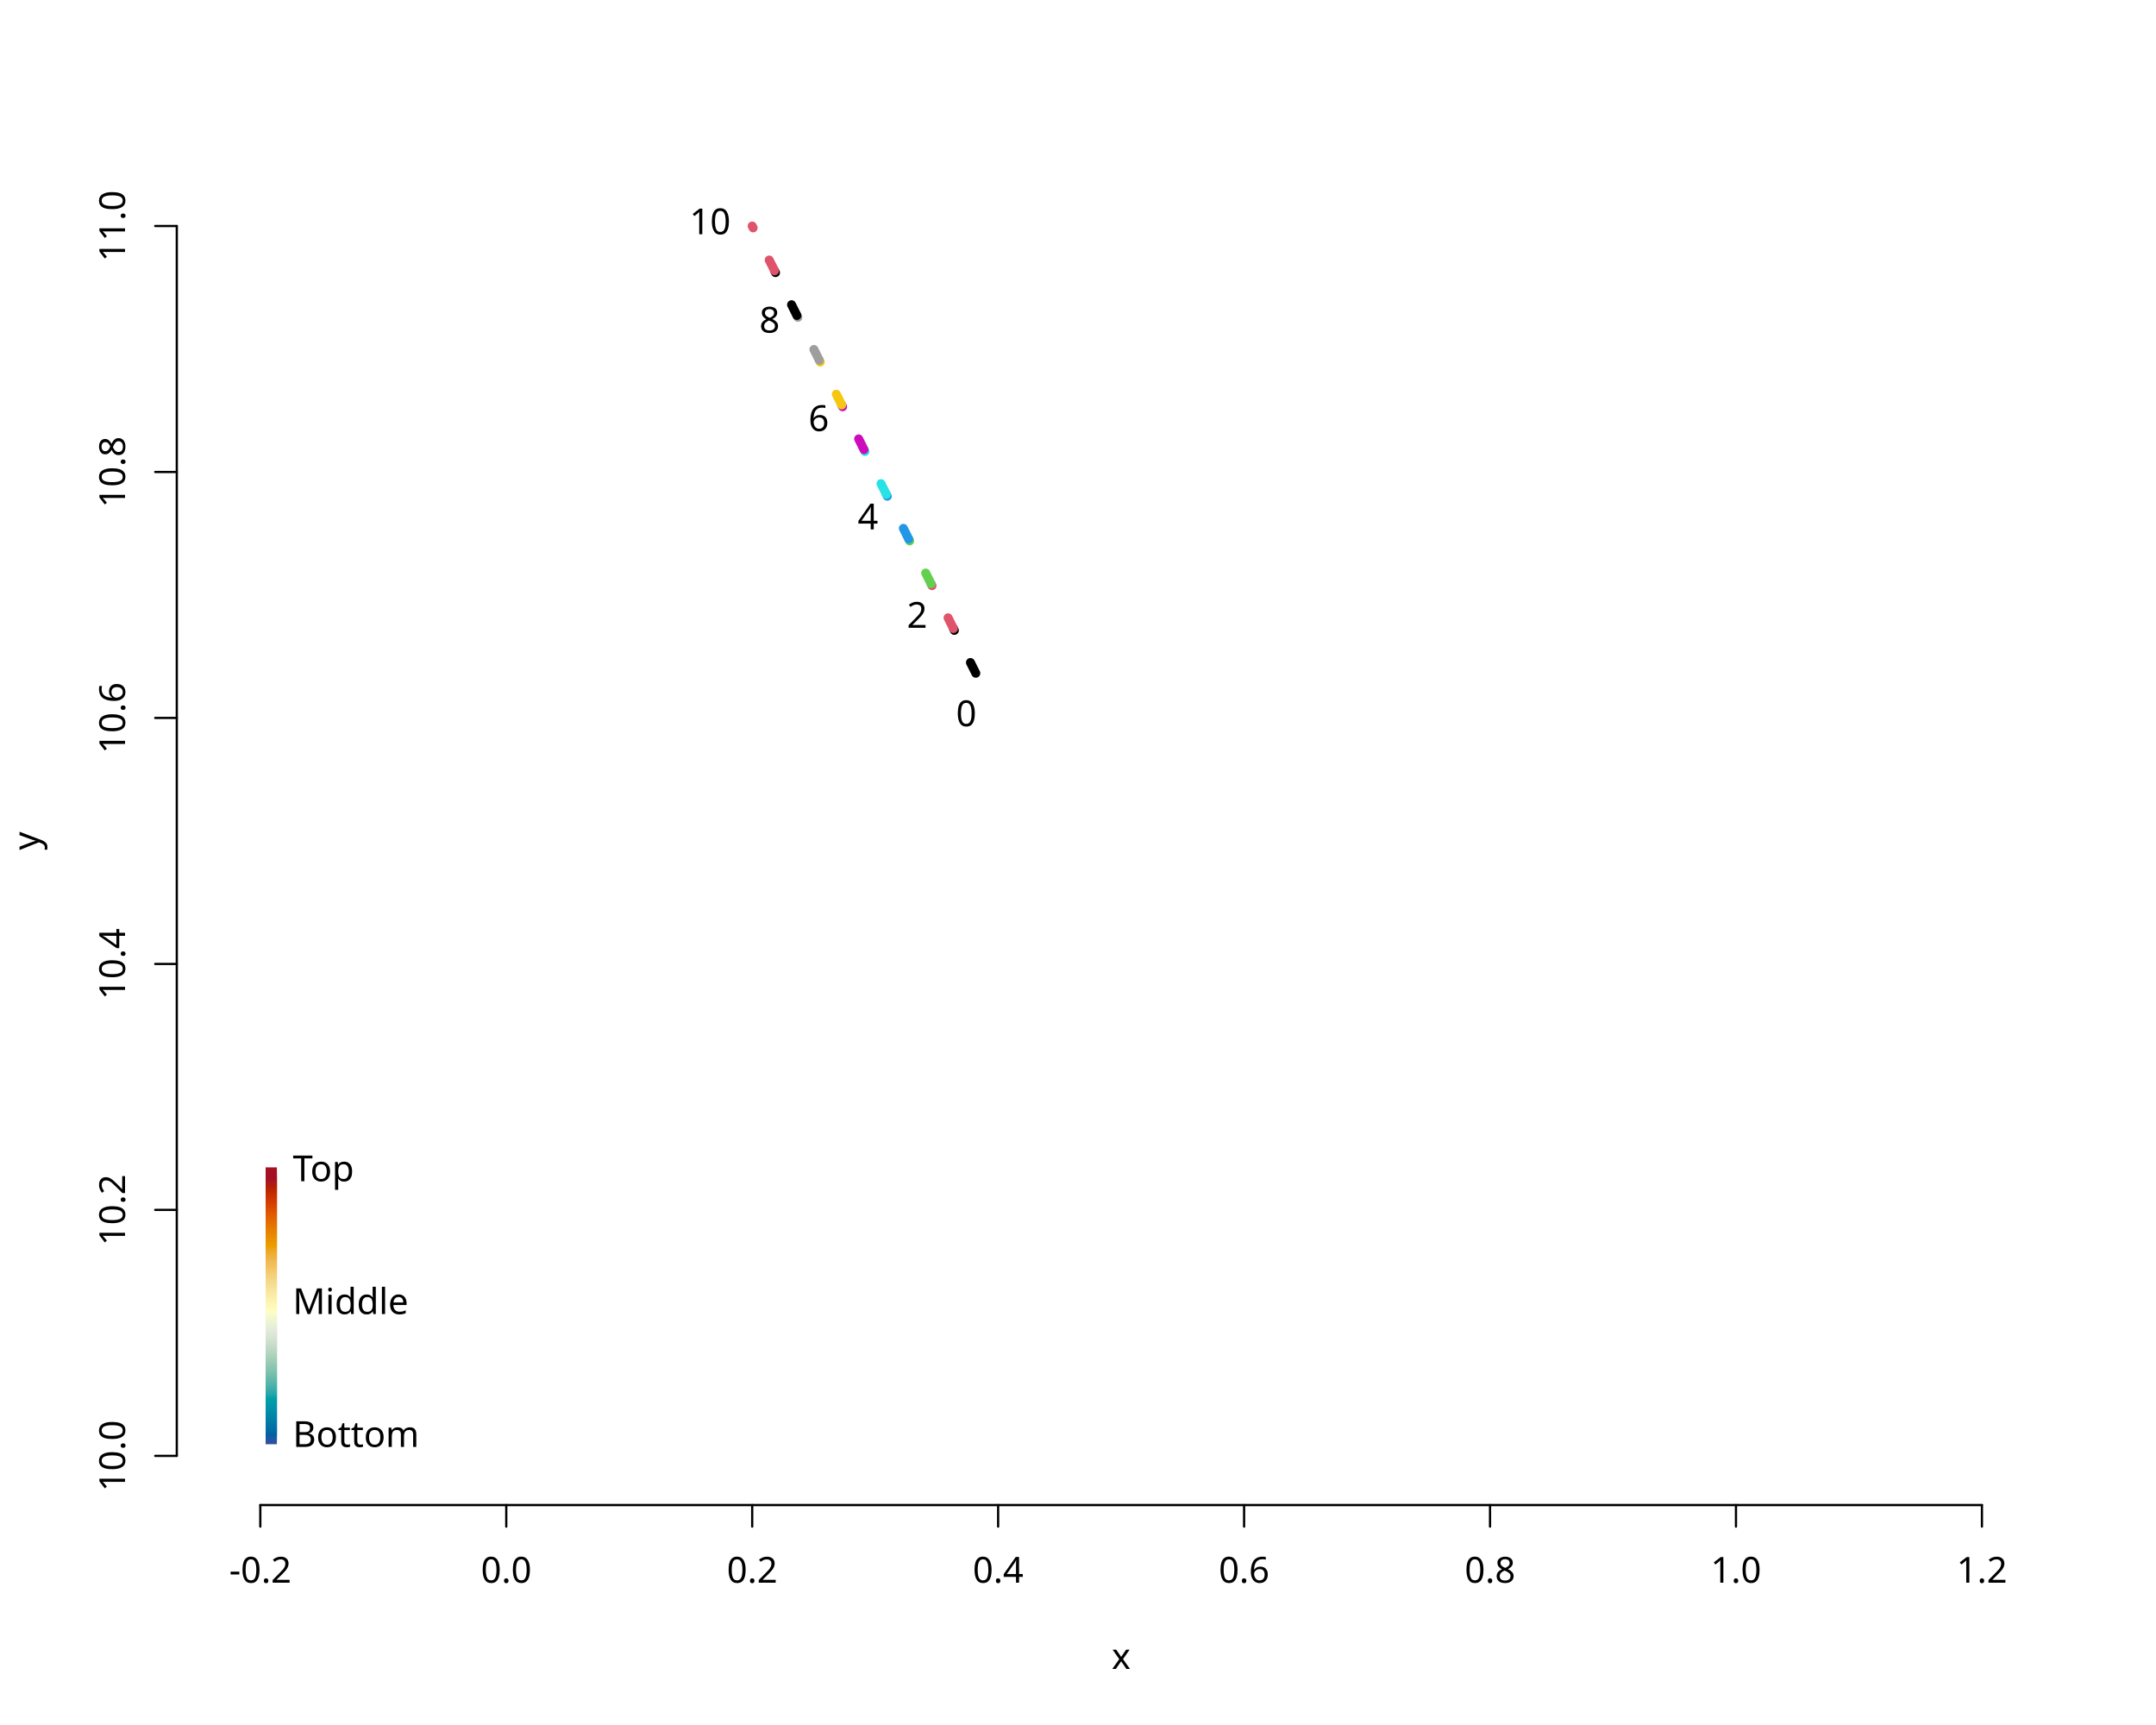
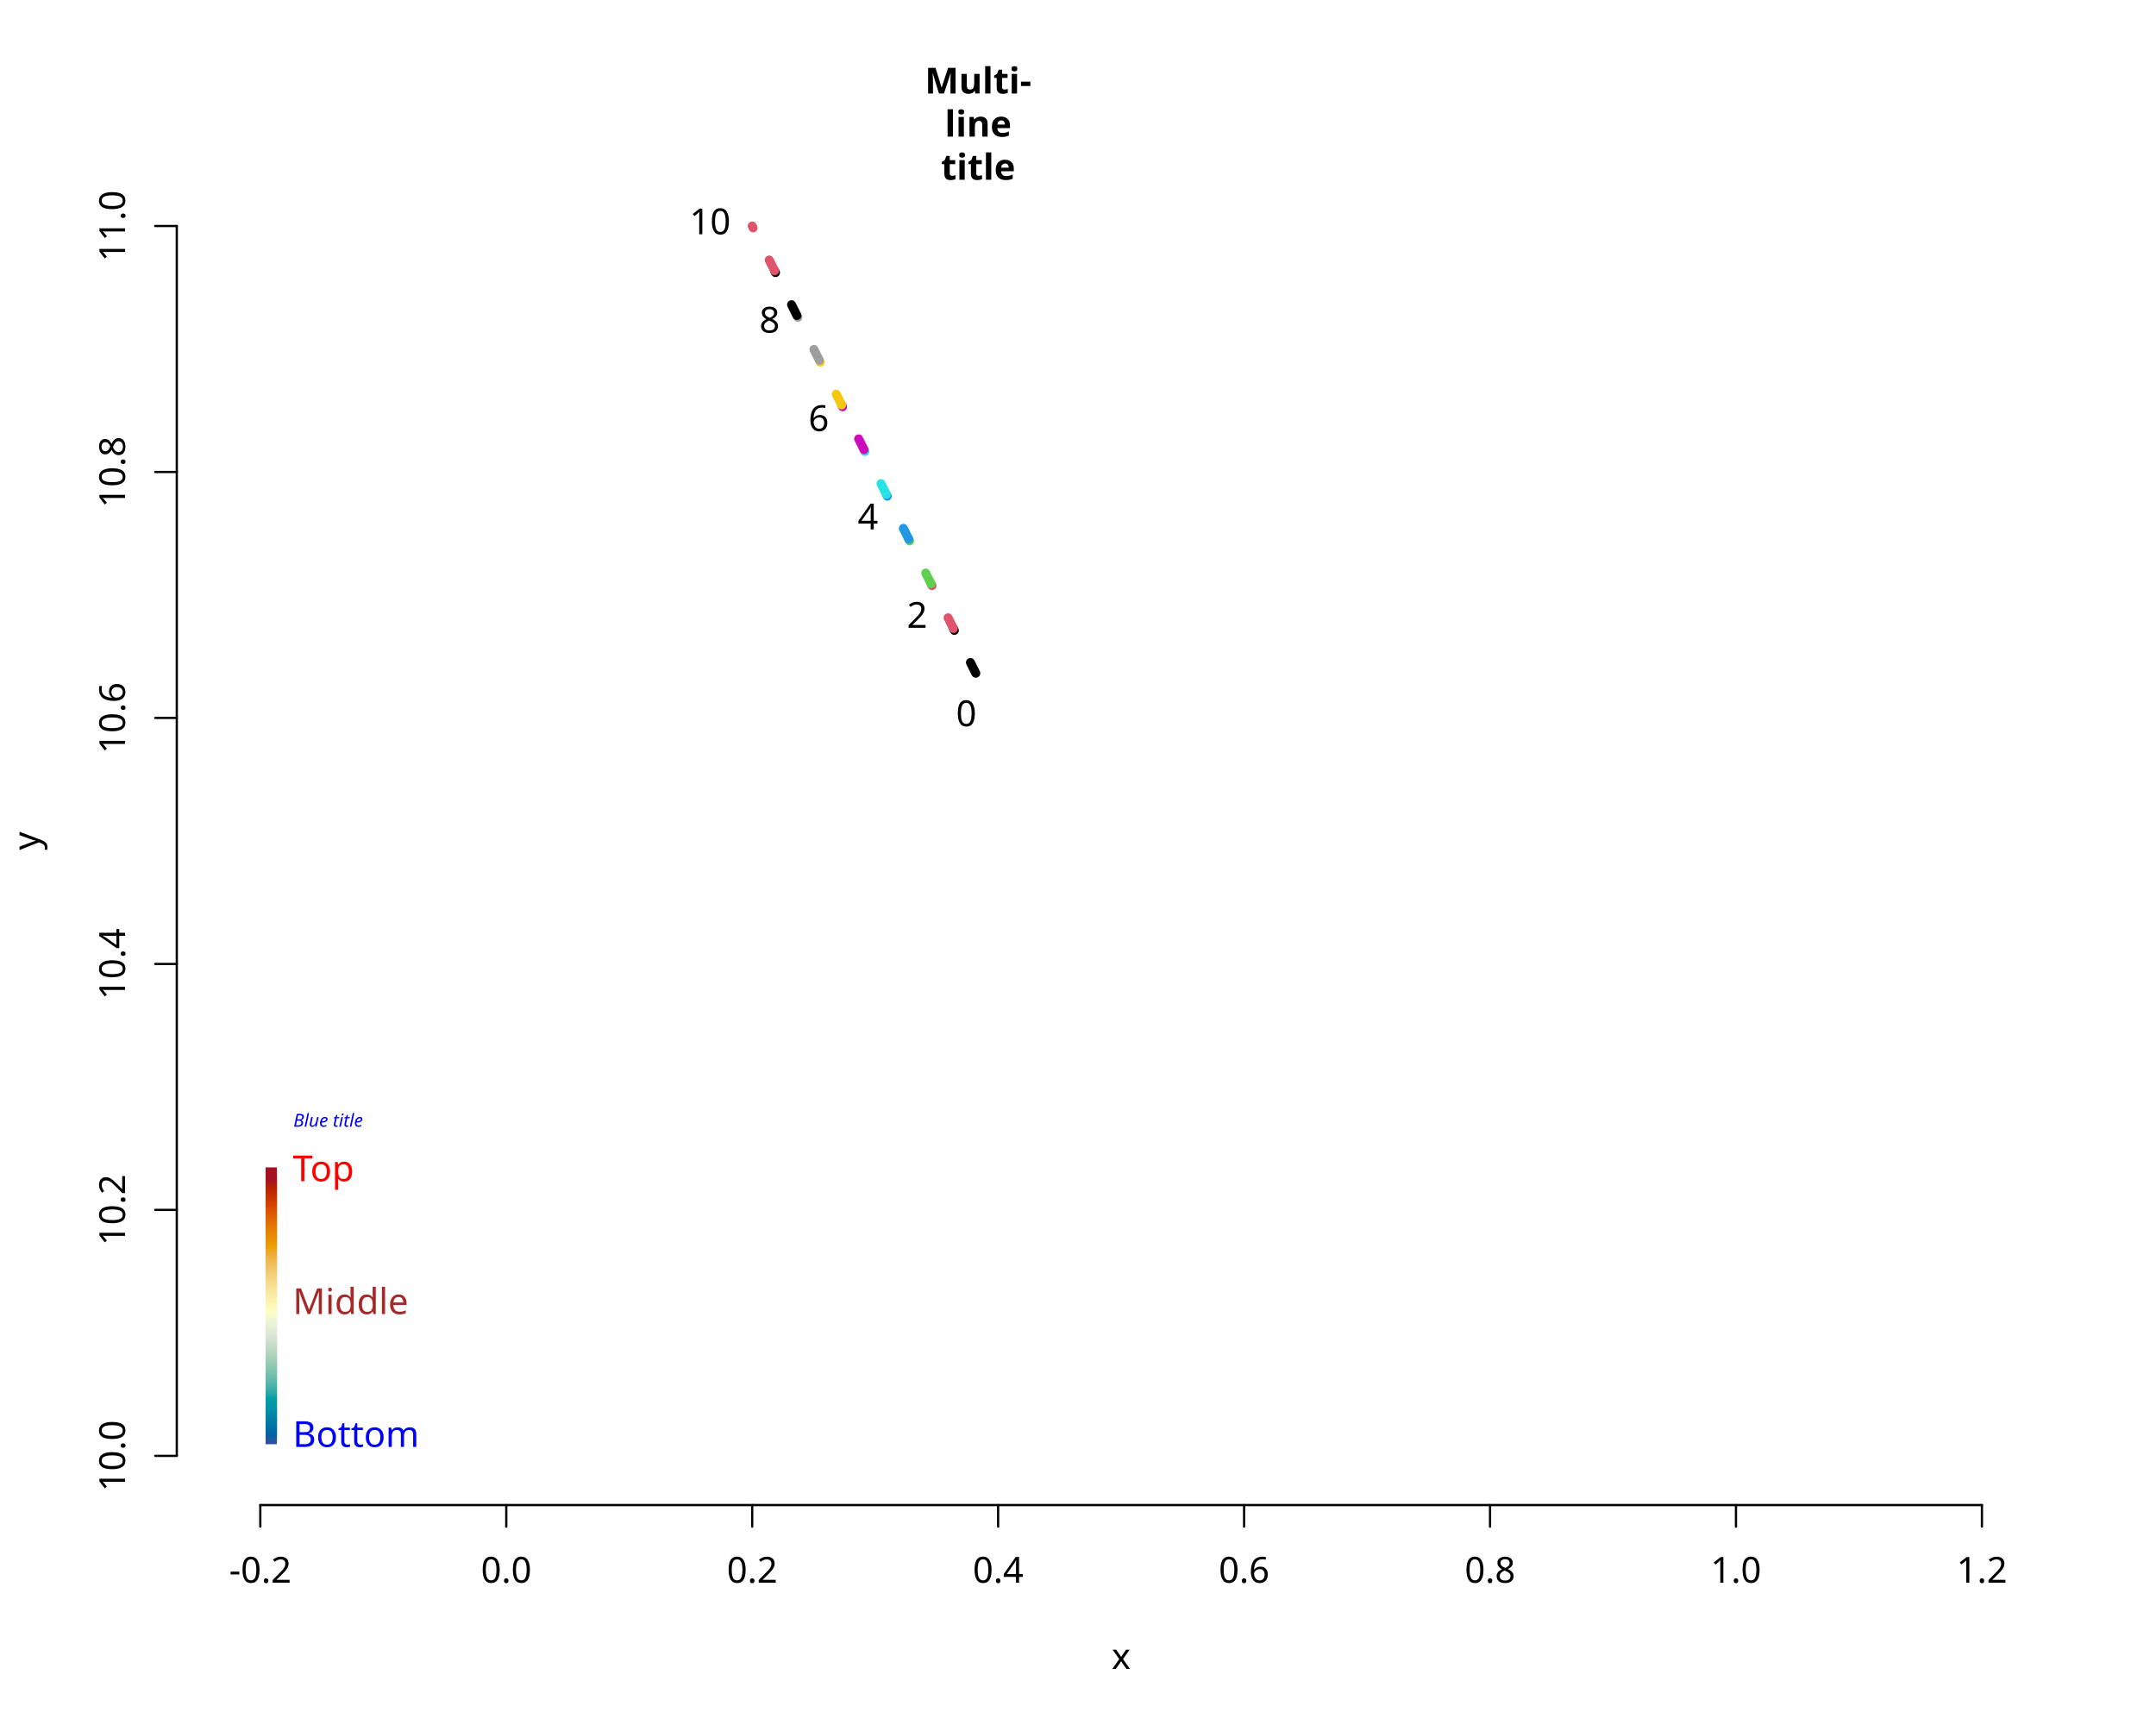
<svg xmlns="http://www.w3.org/2000/svg" class="svglite" data-engine-version="2.0" width="720.00pt" height="576.00pt" viewBox="0 0 720.00 576.00">
  <defs>
    <style type="text/css">
    .svglite line, .svglite polyline, .svglite polygon, .svglite path, .svglite rect, .svglite circle {
      fill: none;
      stroke: #000000;
      stroke-linecap: round;
      stroke-linejoin: round;
      stroke-miterlimit: 10.00;
    }
  </style>
  </defs>
  <rect width="100%" height="100%" style="stroke: none; fill: #FFFFFF;" />
  <defs>
    <clipPath id="cpMC4wMHw3MjAuMDB8MC4wMHw1NzYuMDA=">
      <rect x="0.00" y="0.00" width="720.00" height="576.00" />
    </clipPath>
  </defs>
  <g clip-path="url(#cpMC4wMHw3MjAuMDB8MC4wMHw1NzYuMDA=)">
    <line x1="86.93" y1="502.56" x2="661.87" y2="502.56" style="stroke-width: 0.75;" />
    <line x1="86.93" y1="502.56" x2="86.93" y2="509.76" style="stroke-width: 0.75;" />
    <line x1="169.07" y1="502.56" x2="169.07" y2="509.76" style="stroke-width: 0.75;" />
    <line x1="251.20" y1="502.56" x2="251.20" y2="509.76" style="stroke-width: 0.75;" />
    <line x1="333.33" y1="502.56" x2="333.33" y2="509.76" style="stroke-width: 0.75;" />
    <line x1="415.47" y1="502.56" x2="415.47" y2="509.76" style="stroke-width: 0.75;" />
    <line x1="497.60" y1="502.56" x2="497.60" y2="509.76" style="stroke-width: 0.75;" />
    <line x1="579.73" y1="502.56" x2="579.73" y2="509.76" style="stroke-width: 0.75;" />
    <line x1="661.87" y1="502.56" x2="661.87" y2="509.76" style="stroke-width: 0.75;" />
    <text x="86.93" y="528.48" text-anchor="middle" style="font-size: 12.00px; font-family: sans;" textLength="20.68px" lengthAdjust="spacingAndGlyphs">-0.2</text>
    <text x="169.07" y="528.48" text-anchor="middle" style="font-size: 12.00px; font-family: sans;" textLength="16.68px" lengthAdjust="spacingAndGlyphs">0.0</text>
    <text x="251.20" y="528.48" text-anchor="middle" style="font-size: 12.00px; font-family: sans;" textLength="16.68px" lengthAdjust="spacingAndGlyphs">0.2</text>
    <text x="333.33" y="528.48" text-anchor="middle" style="font-size: 12.00px; font-family: sans;" textLength="16.68px" lengthAdjust="spacingAndGlyphs">0.4</text>
    <text x="415.47" y="528.48" text-anchor="middle" style="font-size: 12.00px; font-family: sans;" textLength="16.68px" lengthAdjust="spacingAndGlyphs">0.6</text>
    <text x="497.60" y="528.48" text-anchor="middle" style="font-size: 12.00px; font-family: sans;" textLength="16.68px" lengthAdjust="spacingAndGlyphs">0.8</text>
    <text x="579.73" y="528.48" text-anchor="middle" style="font-size: 12.00px; font-family: sans;" textLength="16.68px" lengthAdjust="spacingAndGlyphs">1.0</text>
    <text x="661.87" y="528.48" text-anchor="middle" style="font-size: 12.00px; font-family: sans;" textLength="16.68px" lengthAdjust="spacingAndGlyphs">1.2</text>
    <line x1="59.04" y1="486.13" x2="59.04" y2="75.47" style="stroke-width: 0.75;" />
    <line x1="59.04" y1="486.13" x2="51.84" y2="486.13" style="stroke-width: 0.75;" />
    <line x1="59.04" y1="404.00" x2="51.84" y2="404.00" style="stroke-width: 0.75;" />
    <line x1="59.04" y1="321.87" x2="51.84" y2="321.87" style="stroke-width: 0.75;" />
    <line x1="59.04" y1="239.73" x2="51.84" y2="239.73" style="stroke-width: 0.75;" />
    <line x1="59.04" y1="157.60" x2="51.84" y2="157.60" style="stroke-width: 0.75;" />
    <line x1="59.04" y1="75.47" x2="51.84" y2="75.47" style="stroke-width: 0.75;" />
    <text transform="translate(41.76,486.13) rotate(-90)" text-anchor="middle" style="font-size: 12.00px; font-family: sans;" textLength="23.36px" lengthAdjust="spacingAndGlyphs">10.0</text>
    <text transform="translate(41.76,404.00) rotate(-90)" text-anchor="middle" style="font-size: 12.00px; font-family: sans;" textLength="23.36px" lengthAdjust="spacingAndGlyphs">10.2</text>
    <text transform="translate(41.76,321.87) rotate(-90)" text-anchor="middle" style="font-size: 12.00px; font-family: sans;" textLength="23.36px" lengthAdjust="spacingAndGlyphs">10.4</text>
    <text transform="translate(41.76,239.73) rotate(-90)" text-anchor="middle" style="font-size: 12.00px; font-family: sans;" textLength="23.36px" lengthAdjust="spacingAndGlyphs">10.6</text>
    <text transform="translate(41.76,157.60) rotate(-90)" text-anchor="middle" style="font-size: 12.00px; font-family: sans;" textLength="23.36px" lengthAdjust="spacingAndGlyphs">10.8</text>
    <text transform="translate(41.76,75.47) rotate(-90)" text-anchor="middle" style="font-size: 12.00px; font-family: sans;" textLength="23.36px" lengthAdjust="spacingAndGlyphs">11.0</text>
    <text x="374.40" y="557.28" text-anchor="middle" style="font-size: 12.00px; font-family: sans;" textLength="6.00px" lengthAdjust="spacingAndGlyphs">x</text>
    <text transform="translate(12.96,280.80) rotate(-90)" text-anchor="middle" style="font-size: 12.00px; font-family: sans;" textLength="6.00px" lengthAdjust="spacingAndGlyphs">y</text>
  </g>
  <defs>
    <clipPath id="cpNTkuMDR8Njg5Ljc2fDU5LjA0fDUwMi41Ng==">
      <rect x="59.04" y="59.04" width="630.72" height="443.52" />
    </clipPath>
  </defs>
  <g clip-path="url(#cpNTkuMDR8Njg5Ljc2fDU5LjA0fDUwMi41Ng==)">
    <line x1="90.58" y1="480.38" x2="90.58" y2="480.04" style="stroke-width: 3.75; stroke: #324DA0; stroke-linecap: square;" />
    <line x1="90.58" y1="480.04" x2="90.58" y2="479.69" style="stroke-width: 3.75; stroke: #2E4FA1; stroke-linecap: square;" />
    <line x1="90.58" y1="479.69" x2="90.58" y2="479.34" style="stroke-width: 3.75; stroke: #2A52A1; stroke-linecap: square;" />
    <line x1="90.58" y1="479.34" x2="90.58" y2="479.00" style="stroke-width: 3.75; stroke: #2654A2; stroke-linecap: square;" />
    <line x1="90.58" y1="479.00" x2="90.58" y2="478.65" style="stroke-width: 3.75; stroke: #2157A2; stroke-linecap: square;" />
    <line x1="90.58" y1="478.65" x2="90.58" y2="478.30" style="stroke-width: 3.75; stroke: #1B59A2; stroke-linecap: square;" />
    <line x1="90.58" y1="478.30" x2="90.58" y2="477.96" style="stroke-width: 3.75; stroke: #155CA3; stroke-linecap: square;" />
    <line x1="90.58" y1="477.96" x2="90.58" y2="477.61" style="stroke-width: 3.75; stroke: #0C5EA3; stroke-linecap: square;" />
    <line x1="90.58" y1="477.61" x2="90.58" y2="477.27" style="stroke-width: 3.75; stroke: #0160A3; stroke-linecap: square;" />
    <line x1="90.58" y1="477.27" x2="90.58" y2="476.92" style="stroke-width: 3.75; stroke: #0062A4; stroke-linecap: square;" />
    <line x1="90.58" y1="476.92" x2="90.58" y2="476.57" style="stroke-width: 3.75; stroke: #0065A4; stroke-linecap: square;" />
    <line x1="90.58" y1="476.57" x2="90.58" y2="476.23" style="stroke-width: 3.75; stroke: #0067A4; stroke-linecap: square;" />
    <line x1="90.58" y1="476.23" x2="90.58" y2="475.88" style="stroke-width: 3.75; stroke: #0069A5; stroke-linecap: square;" />
    <line x1="90.58" y1="475.88" x2="90.58" y2="475.53" style="stroke-width: 3.75; stroke: #006BA5; stroke-linecap: square;" />
    <line x1="90.58" y1="475.53" x2="90.58" y2="475.19" style="stroke-width: 3.75; stroke: #006DA5; stroke-linecap: square;" />
    <line x1="90.58" y1="475.19" x2="90.58" y2="474.84" style="stroke-width: 3.75; stroke: #006FA5; stroke-linecap: square;" />
    <line x1="90.58" y1="474.84" x2="90.58" y2="474.49" style="stroke-width: 3.75; stroke: #0071A6; stroke-linecap: square;" />
    <line x1="90.58" y1="474.49" x2="90.58" y2="474.15" style="stroke-width: 3.75; stroke: #0073A6; stroke-linecap: square;" />
    <line x1="90.58" y1="474.15" x2="90.58" y2="473.80" style="stroke-width: 3.75; stroke: #0075A6; stroke-linecap: square;" />
    <line x1="90.58" y1="473.80" x2="90.58" y2="473.45" style="stroke-width: 3.75; stroke: #0077A6; stroke-linecap: square;" />
    <line x1="90.58" y1="473.45" x2="90.58" y2="473.11" style="stroke-width: 3.75; stroke: #0079A6; stroke-linecap: square;" />
    <line x1="90.58" y1="473.11" x2="90.58" y2="472.76" style="stroke-width: 3.75; stroke: #007BA7; stroke-linecap: square;" />
    <line x1="90.58" y1="472.76" x2="90.58" y2="472.41" style="stroke-width: 3.75; stroke: #007DA7; stroke-linecap: square;" />
    <line x1="90.58" y1="472.41" x2="90.58" y2="472.07" style="stroke-width: 3.75; stroke: #007EA7; stroke-linecap: square;" />
    <line x1="90.58" y1="472.07" x2="90.58" y2="471.72" style="stroke-width: 3.75; stroke: #0080A7; stroke-linecap: square;" />
    <line x1="90.58" y1="471.72" x2="90.58" y2="471.37" style="stroke-width: 3.75; stroke: #0082A7; stroke-linecap: square;" />
    <line x1="90.58" y1="471.37" x2="90.58" y2="471.03" style="stroke-width: 3.75; stroke: #0084A7; stroke-linecap: square;" />
    <line x1="90.58" y1="471.03" x2="90.58" y2="470.68" style="stroke-width: 3.75; stroke: #0086A7; stroke-linecap: square;" />
    <line x1="90.58" y1="470.68" x2="90.58" y2="470.34" style="stroke-width: 3.75; stroke: #0087A7; stroke-linecap: square;" />
    <line x1="90.58" y1="470.34" x2="90.58" y2="469.99" style="stroke-width: 3.75; stroke: #0089A7; stroke-linecap: square;" />
    <line x1="90.58" y1="469.99" x2="90.58" y2="469.64" style="stroke-width: 3.75; stroke: #008BA8; stroke-linecap: square;" />
    <line x1="90.58" y1="469.64" x2="90.58" y2="469.30" style="stroke-width: 3.75; stroke: #008CA8; stroke-linecap: square;" />
    <line x1="90.58" y1="469.30" x2="90.58" y2="468.95" style="stroke-width: 3.75; stroke: #008EA8; stroke-linecap: square;" />
    <line x1="90.58" y1="468.95" x2="90.58" y2="468.60" style="stroke-width: 3.75; stroke: #0090A8; stroke-linecap: square;" />
    <line x1="90.58" y1="468.60" x2="90.58" y2="468.26" style="stroke-width: 3.75; stroke: #0091A8; stroke-linecap: square;" />
    <line x1="90.58" y1="468.26" x2="90.58" y2="467.91" style="stroke-width: 3.75; stroke: #0093A8; stroke-linecap: square;" />
    <line x1="90.58" y1="467.91" x2="90.58" y2="467.56" style="stroke-width: 3.75; stroke: #0095A8; stroke-linecap: square;" />
    <line x1="90.58" y1="467.56" x2="90.58" y2="467.22" style="stroke-width: 3.75; stroke: #0096A8; stroke-linecap: square;" />
    <line x1="90.58" y1="467.22" x2="90.58" y2="466.87" style="stroke-width: 3.75; stroke: #0098A8; stroke-linecap: square;" />
    <line x1="90.58" y1="466.87" x2="90.58" y2="466.52" style="stroke-width: 3.75; stroke: #0099A8; stroke-linecap: square;" />
    <line x1="90.58" y1="466.52" x2="90.58" y2="466.18" style="stroke-width: 3.75; stroke: #009BA8; stroke-linecap: square;" />
    <line x1="90.58" y1="466.18" x2="90.58" y2="465.83" style="stroke-width: 3.75; stroke: #009CA8; stroke-linecap: square;" />
    <line x1="90.58" y1="465.83" x2="90.58" y2="465.48" style="stroke-width: 3.75; stroke: #009EA8; stroke-linecap: square;" />
    <line x1="90.58" y1="465.48" x2="90.58" y2="465.14" style="stroke-width: 3.75; stroke: #009FA8; stroke-linecap: square;" />
    <line x1="90.58" y1="465.14" x2="90.58" y2="464.79" style="stroke-width: 3.75; stroke: #00A1A8; stroke-linecap: square;" />
    <line x1="90.58" y1="464.79" x2="90.58" y2="464.44" style="stroke-width: 3.75; stroke: #0BA2A8; stroke-linecap: square;" />
    <line x1="90.58" y1="464.44" x2="90.58" y2="464.10" style="stroke-width: 3.75; stroke: #16A4A8; stroke-linecap: square;" />
    <line x1="90.58" y1="464.10" x2="90.58" y2="463.75" style="stroke-width: 3.75; stroke: #1EA5A8; stroke-linecap: square;" />
    <line x1="90.58" y1="463.75" x2="90.58" y2="463.41" style="stroke-width: 3.75; stroke: #25A7A8; stroke-linecap: square;" />
    <line x1="90.58" y1="463.41" x2="90.58" y2="463.06" style="stroke-width: 3.75; stroke: #2BA8A9; stroke-linecap: square;" />
    <line x1="90.58" y1="463.06" x2="90.58" y2="462.71" style="stroke-width: 3.75; stroke: #30A9A9; stroke-linecap: square;" />
    <line x1="90.58" y1="462.71" x2="90.58" y2="462.37" style="stroke-width: 3.75; stroke: #36ABA9; stroke-linecap: square;" />
    <line x1="90.58" y1="462.37" x2="90.58" y2="462.02" style="stroke-width: 3.75; stroke: #3AACA9; stroke-linecap: square;" />
    <line x1="90.58" y1="462.02" x2="90.58" y2="461.67" style="stroke-width: 3.75; stroke: #3FADA9; stroke-linecap: square;" />
    <line x1="90.58" y1="461.67" x2="90.58" y2="461.33" style="stroke-width: 3.75; stroke: #43AFA9; stroke-linecap: square;" />
    <line x1="90.58" y1="461.33" x2="90.58" y2="460.98" style="stroke-width: 3.75; stroke: #48B0A9; stroke-linecap: square;" />
    <line x1="90.58" y1="460.98" x2="90.58" y2="460.63" style="stroke-width: 3.75; stroke: #4CB1A9; stroke-linecap: square;" />
    <line x1="90.58" y1="460.63" x2="90.58" y2="460.29" style="stroke-width: 3.75; stroke: #50B3AA; stroke-linecap: square;" />
    <line x1="90.58" y1="460.29" x2="90.58" y2="459.94" style="stroke-width: 3.75; stroke: #54B4AA; stroke-linecap: square;" />
    <line x1="90.58" y1="459.94" x2="90.58" y2="459.59" style="stroke-width: 3.75; stroke: #58B5AA; stroke-linecap: square;" />
    <line x1="90.58" y1="459.59" x2="90.58" y2="459.25" style="stroke-width: 3.75; stroke: #5BB7AA; stroke-linecap: square;" />
    <line x1="90.58" y1="459.25" x2="90.58" y2="458.90" style="stroke-width: 3.75; stroke: #5FB8AA; stroke-linecap: square;" />
    <line x1="90.58" y1="458.90" x2="90.58" y2="458.55" style="stroke-width: 3.75; stroke: #63B9AB; stroke-linecap: square;" />
    <line x1="90.58" y1="458.55" x2="90.58" y2="458.21" style="stroke-width: 3.75; stroke: #66BAAB; stroke-linecap: square;" />
    <line x1="90.58" y1="458.21" x2="90.58" y2="457.86" style="stroke-width: 3.75; stroke: #6ABBAB; stroke-linecap: square;" />
    <line x1="90.58" y1="457.86" x2="90.58" y2="457.51" style="stroke-width: 3.75; stroke: #6EBDAC; stroke-linecap: square;" />
    <line x1="90.58" y1="457.51" x2="90.58" y2="457.17" style="stroke-width: 3.75; stroke: #71BEAC; stroke-linecap: square;" />
    <line x1="90.58" y1="457.17" x2="90.58" y2="456.82" style="stroke-width: 3.75; stroke: #74BFAD; stroke-linecap: square;" />
    <line x1="90.58" y1="456.82" x2="90.58" y2="456.48" style="stroke-width: 3.75; stroke: #78C0AD; stroke-linecap: square;" />
    <line x1="90.58" y1="456.48" x2="90.58" y2="456.13" style="stroke-width: 3.75; stroke: #7BC1AE; stroke-linecap: square;" />
    <line x1="90.58" y1="456.13" x2="90.58" y2="455.78" style="stroke-width: 3.75; stroke: #7FC3AE; stroke-linecap: square;" />
    <line x1="90.58" y1="455.78" x2="90.58" y2="455.44" style="stroke-width: 3.75; stroke: #82C4AF; stroke-linecap: square;" />
    <line x1="90.58" y1="455.44" x2="90.58" y2="455.09" style="stroke-width: 3.75; stroke: #85C5AF; stroke-linecap: square;" />
    <line x1="90.58" y1="455.09" x2="90.58" y2="454.74" style="stroke-width: 3.75; stroke: #88C6B0; stroke-linecap: square;" />
    <line x1="90.58" y1="454.74" x2="90.58" y2="454.40" style="stroke-width: 3.75; stroke: #8BC7B1; stroke-linecap: square;" />
    <line x1="90.58" y1="454.40" x2="90.58" y2="454.05" style="stroke-width: 3.75; stroke: #8FC8B1; stroke-linecap: square;" />
    <line x1="90.58" y1="454.05" x2="90.58" y2="453.70" style="stroke-width: 3.75; stroke: #92C9B2; stroke-linecap: square;" />
    <line x1="90.58" y1="453.70" x2="90.58" y2="453.36" style="stroke-width: 3.75; stroke: #95CAB3; stroke-linecap: square;" />
    <line x1="90.58" y1="453.36" x2="90.58" y2="453.01" style="stroke-width: 3.75; stroke: #98CBB4; stroke-linecap: square;" />
    <line x1="90.58" y1="453.01" x2="90.58" y2="452.66" style="stroke-width: 3.75; stroke: #9BCCB4; stroke-linecap: square;" />
    <line x1="90.58" y1="452.66" x2="90.58" y2="452.32" style="stroke-width: 3.75; stroke: #9ECDB5; stroke-linecap: square;" />
    <line x1="90.58" y1="452.32" x2="90.58" y2="451.97" style="stroke-width: 3.75; stroke: #A1CEB6; stroke-linecap: square;" />
    <line x1="90.58" y1="451.97" x2="90.58" y2="451.62" style="stroke-width: 3.75; stroke: #A4CFB7; stroke-linecap: square;" />
    <line x1="90.58" y1="451.62" x2="90.58" y2="451.28" style="stroke-width: 3.75; stroke: #A7D0B8; stroke-linecap: square;" />
    <line x1="90.58" y1="451.28" x2="90.58" y2="450.93" style="stroke-width: 3.75; stroke: #AAD1B9; stroke-linecap: square;" />
    <line x1="90.58" y1="450.93" x2="90.58" y2="450.58" style="stroke-width: 3.75; stroke: #ACD2BB; stroke-linecap: square;" />
    <line x1="90.58" y1="450.58" x2="90.58" y2="450.24" style="stroke-width: 3.75; stroke: #AFD3BC; stroke-linecap: square;" />
    <line x1="90.58" y1="450.24" x2="90.58" y2="449.89" style="stroke-width: 3.75; stroke: #B2D4BD; stroke-linecap: square;" />
    <line x1="90.58" y1="449.89" x2="90.58" y2="449.55" style="stroke-width: 3.75; stroke: #B5D5BE; stroke-linecap: square;" />
    <line x1="90.58" y1="449.55" x2="90.58" y2="449.20" style="stroke-width: 3.75; stroke: #B8D6BF; stroke-linecap: square;" />
    <line x1="90.58" y1="449.20" x2="90.58" y2="448.85" style="stroke-width: 3.75; stroke: #BAD7C1; stroke-linecap: square;" />
    <line x1="90.58" y1="448.85" x2="90.58" y2="448.51" style="stroke-width: 3.75; stroke: #BDD8C2; stroke-linecap: square;" />
    <line x1="90.58" y1="448.51" x2="90.58" y2="448.16" style="stroke-width: 3.75; stroke: #BFD9C4; stroke-linecap: square;" />
    <line x1="90.58" y1="448.16" x2="90.58" y2="447.81" style="stroke-width: 3.75; stroke: #C2DAC5; stroke-linecap: square;" />
    <line x1="90.58" y1="447.81" x2="90.58" y2="447.47" style="stroke-width: 3.75; stroke: #C4DBC7; stroke-linecap: square;" />
    <line x1="90.58" y1="447.47" x2="90.58" y2="447.12" style="stroke-width: 3.75; stroke: #C7DCC8; stroke-linecap: square;" />
    <line x1="90.58" y1="447.12" x2="90.58" y2="446.77" style="stroke-width: 3.75; stroke: #C9DDCA; stroke-linecap: square;" />
    <line x1="90.58" y1="446.77" x2="90.58" y2="446.43" style="stroke-width: 3.75; stroke: #CCDECB; stroke-linecap: square;" />
    <line x1="90.58" y1="446.43" x2="90.58" y2="446.08" style="stroke-width: 3.75; stroke: #CEDFCD; stroke-linecap: square;" />
    <line x1="90.58" y1="446.08" x2="90.58" y2="445.73" style="stroke-width: 3.75; stroke: #D1E0CF; stroke-linecap: square;" />
    <line x1="90.58" y1="445.73" x2="90.58" y2="445.39" style="stroke-width: 3.75; stroke: #D3E1D1; stroke-linecap: square;" />
    <line x1="90.58" y1="445.39" x2="90.58" y2="445.04" style="stroke-width: 3.75; stroke: #D5E2D2; stroke-linecap: square;" />
    <line x1="90.58" y1="445.04" x2="90.58" y2="444.69" style="stroke-width: 3.75; stroke: #D7E2D4; stroke-linecap: square;" />
    <line x1="90.58" y1="444.69" x2="90.58" y2="444.35" style="stroke-width: 3.75; stroke: #D9E3D6; stroke-linecap: square;" />
    <line x1="90.58" y1="444.35" x2="90.58" y2="444.00" style="stroke-width: 3.75; stroke: #DBE5D7; stroke-linecap: square;" />
    <line x1="90.58" y1="444.00" x2="90.58" y2="443.66" style="stroke-width: 3.75; stroke: #DCE6D7; stroke-linecap: square;" />
    <line x1="90.58" y1="443.66" x2="90.58" y2="443.31" style="stroke-width: 3.75; stroke: #DDE7D7; stroke-linecap: square;" />
    <line x1="90.58" y1="443.31" x2="90.58" y2="442.96" style="stroke-width: 3.75; stroke: #DEE9D7; stroke-linecap: square;" />
    <line x1="90.58" y1="442.96" x2="90.58" y2="442.62" style="stroke-width: 3.75; stroke: #DFEAD7; stroke-linecap: square;" />
    <line x1="90.58" y1="442.62" x2="90.58" y2="442.27" style="stroke-width: 3.75; stroke: #E0EBD7; stroke-linecap: square;" />
    <line x1="90.58" y1="442.27" x2="90.58" y2="441.92" style="stroke-width: 3.75; stroke: #E1ECD7; stroke-linecap: square;" />
    <line x1="90.58" y1="441.92" x2="90.58" y2="441.58" style="stroke-width: 3.75; stroke: #E2EED6; stroke-linecap: square;" />
    <line x1="90.58" y1="441.58" x2="90.58" y2="441.23" style="stroke-width: 3.75; stroke: #E4EFD6; stroke-linecap: square;" />
    <line x1="90.58" y1="441.23" x2="90.58" y2="440.88" style="stroke-width: 3.75; stroke: #E5F0D6; stroke-linecap: square;" />
    <line x1="90.58" y1="440.88" x2="90.58" y2="440.54" style="stroke-width: 3.75; stroke: #E6F1D5; stroke-linecap: square;" />
    <line x1="90.58" y1="440.54" x2="90.58" y2="440.19" style="stroke-width: 3.75; stroke: #E8F2D5; stroke-linecap: square;" />
    <line x1="90.58" y1="440.19" x2="90.58" y2="439.84" style="stroke-width: 3.75; stroke: #E9F3D4; stroke-linecap: square;" />
    <line x1="90.58" y1="439.84" x2="90.58" y2="439.50" style="stroke-width: 3.75; stroke: #EBF4D4; stroke-linecap: square;" />
    <line x1="90.58" y1="439.50" x2="90.58" y2="439.15" style="stroke-width: 3.75; stroke: #ECF5D3; stroke-linecap: square;" />
    <line x1="90.58" y1="439.15" x2="90.58" y2="438.80" style="stroke-width: 3.75; stroke: #EEF6D2; stroke-linecap: square;" />
    <line x1="90.58" y1="438.80" x2="90.58" y2="438.46" style="stroke-width: 3.75; stroke: #EFF7D1; stroke-linecap: square;" />
    <line x1="90.58" y1="438.46" x2="90.58" y2="438.11" style="stroke-width: 3.75; stroke: #F1F8D0; stroke-linecap: square;" />
    <line x1="90.58" y1="438.11" x2="90.58" y2="437.76" style="stroke-width: 3.75; stroke: #F3F9CF; stroke-linecap: square;" />
    <line x1="90.58" y1="437.76" x2="90.58" y2="437.42" style="stroke-width: 3.75; stroke: #F5FACD; stroke-linecap: square;" />
    <line x1="90.58" y1="437.42" x2="90.58" y2="437.07" style="stroke-width: 3.75; stroke: #F7FBCC; stroke-linecap: square;" />
    <line x1="90.58" y1="437.07" x2="90.58" y2="436.72" style="stroke-width: 3.75; stroke: #F9FBC9; stroke-linecap: square;" />
    <line x1="90.58" y1="436.72" x2="90.58" y2="436.38" style="stroke-width: 3.75; stroke: #FBFCC7; stroke-linecap: square;" />
    <line x1="90.58" y1="436.38" x2="90.58" y2="436.03" style="stroke-width: 3.75; stroke: #FDFDC3; stroke-linecap: square;" />
    <line x1="90.58" y1="436.03" x2="90.58" y2="435.69" style="stroke-width: 3.75; stroke: #FEFCBE; stroke-linecap: square;" />
    <line x1="90.58" y1="435.69" x2="90.58" y2="435.34" style="stroke-width: 3.75; stroke: #FEFCBD; stroke-linecap: square;" />
    <line x1="90.58" y1="435.34" x2="90.58" y2="434.99" style="stroke-width: 3.75; stroke: #FEFBBC; stroke-linecap: square;" />
    <line x1="90.58" y1="434.99" x2="90.58" y2="434.65" style="stroke-width: 3.75; stroke: #FEFABB; stroke-linecap: square;" />
    <line x1="90.58" y1="434.65" x2="90.58" y2="434.30" style="stroke-width: 3.75; stroke: #FDF9B9; stroke-linecap: square;" />
    <line x1="90.58" y1="434.30" x2="90.58" y2="433.95" style="stroke-width: 3.75; stroke: #FDF8B8; stroke-linecap: square;" />
    <line x1="90.58" y1="433.95" x2="90.58" y2="433.61" style="stroke-width: 3.75; stroke: #FDF7B6; stroke-linecap: square;" />
    <line x1="90.58" y1="433.61" x2="90.58" y2="433.26" style="stroke-width: 3.75; stroke: #FDF6B5; stroke-linecap: square;" />
    <line x1="90.58" y1="433.26" x2="90.58" y2="432.91" style="stroke-width: 3.75; stroke: #FCF4B3; stroke-linecap: square;" />
    <line x1="90.58" y1="432.91" x2="90.58" y2="432.57" style="stroke-width: 3.75; stroke: #FCF3B1; stroke-linecap: square;" />
    <line x1="90.58" y1="432.57" x2="90.58" y2="432.22" style="stroke-width: 3.75; stroke: #FCF2B0; stroke-linecap: square;" />
    <line x1="90.58" y1="432.22" x2="90.58" y2="431.87" style="stroke-width: 3.75; stroke: #FBF1AE; stroke-linecap: square;" />
    <line x1="90.58" y1="431.87" x2="90.58" y2="431.53" style="stroke-width: 3.75; stroke: #FBF0AC; stroke-linecap: square;" />
    <line x1="90.58" y1="431.53" x2="90.58" y2="431.18" style="stroke-width: 3.75; stroke: #FBEEAA; stroke-linecap: square;" />
    <line x1="90.58" y1="431.18" x2="90.58" y2="430.83" style="stroke-width: 3.75; stroke: #FAEDA8; stroke-linecap: square;" />
    <line x1="90.58" y1="430.83" x2="90.58" y2="430.49" style="stroke-width: 3.75; stroke: #FAECA6; stroke-linecap: square;" />
    <line x1="90.58" y1="430.49" x2="90.58" y2="430.14" style="stroke-width: 3.75; stroke: #FAEAA4; stroke-linecap: square;" />
    <line x1="90.58" y1="430.14" x2="90.58" y2="429.79" style="stroke-width: 3.75; stroke: #F9E9A2; stroke-linecap: square;" />
    <line x1="90.58" y1="429.79" x2="90.58" y2="429.45" style="stroke-width: 3.75; stroke: #F9E8A0; stroke-linecap: square;" />
    <line x1="90.58" y1="429.45" x2="90.58" y2="429.10" style="stroke-width: 3.75; stroke: #F9E69E; stroke-linecap: square;" />
    <line x1="90.58" y1="429.10" x2="90.58" y2="428.76" style="stroke-width: 3.75; stroke: #F8E59C; stroke-linecap: square;" />
    <line x1="90.58" y1="428.76" x2="90.58" y2="428.41" style="stroke-width: 3.75; stroke: #F8E49A; stroke-linecap: square;" />
    <line x1="90.58" y1="428.41" x2="90.58" y2="428.06" style="stroke-width: 3.75; stroke: #F7E297; stroke-linecap: square;" />
    <line x1="90.58" y1="428.06" x2="90.58" y2="427.72" style="stroke-width: 3.75; stroke: #F7E195; stroke-linecap: square;" />
    <line x1="90.58" y1="427.72" x2="90.58" y2="427.37" style="stroke-width: 3.75; stroke: #F7DF93; stroke-linecap: square;" />
    <line x1="90.58" y1="427.37" x2="90.58" y2="427.02" style="stroke-width: 3.75; stroke: #F6DE90; stroke-linecap: square;" />
    <line x1="90.58" y1="427.02" x2="90.58" y2="426.68" style="stroke-width: 3.75; stroke: #F6DC8E; stroke-linecap: square;" />
    <line x1="90.58" y1="426.68" x2="90.58" y2="426.33" style="stroke-width: 3.75; stroke: #F6DB8C; stroke-linecap: square;" />
    <line x1="90.58" y1="426.33" x2="90.58" y2="425.98" style="stroke-width: 3.75; stroke: #F5D989; stroke-linecap: square;" />
    <line x1="90.58" y1="425.98" x2="90.58" y2="425.64" style="stroke-width: 3.75; stroke: #F5D887; stroke-linecap: square;" />
    <line x1="90.58" y1="425.64" x2="90.58" y2="425.29" style="stroke-width: 3.75; stroke: #F5D684; stroke-linecap: square;" />
    <line x1="90.58" y1="425.29" x2="90.58" y2="424.94" style="stroke-width: 3.75; stroke: #F5D582; stroke-linecap: square;" />
    <line x1="90.58" y1="424.94" x2="90.58" y2="424.60" style="stroke-width: 3.75; stroke: #F4D37F; stroke-linecap: square;" />
    <line x1="90.58" y1="424.60" x2="90.58" y2="424.25" style="stroke-width: 3.75; stroke: #F4D27C; stroke-linecap: square;" />
    <line x1="90.58" y1="424.25" x2="90.58" y2="423.90" style="stroke-width: 3.75; stroke: #F4D07A; stroke-linecap: square;" />
    <line x1="90.58" y1="423.90" x2="90.58" y2="423.56" style="stroke-width: 3.75; stroke: #F3CF77; stroke-linecap: square;" />
    <line x1="90.58" y1="423.56" x2="90.58" y2="423.21" style="stroke-width: 3.75; stroke: #F3CD74; stroke-linecap: square;" />
    <line x1="90.58" y1="423.21" x2="90.58" y2="422.87" style="stroke-width: 3.75; stroke: #F3CB71; stroke-linecap: square;" />
    <line x1="90.58" y1="422.87" x2="90.58" y2="422.52" style="stroke-width: 3.75; stroke: #F2CA6F; stroke-linecap: square;" />
    <line x1="90.58" y1="422.52" x2="90.58" y2="422.17" style="stroke-width: 3.75; stroke: #F2C86C; stroke-linecap: square;" />
    <line x1="90.58" y1="422.17" x2="90.58" y2="421.83" style="stroke-width: 3.75; stroke: #F2C669; stroke-linecap: square;" />
    <line x1="90.58" y1="421.83" x2="90.58" y2="421.48" style="stroke-width: 3.75; stroke: #F2C566; stroke-linecap: square;" />
    <line x1="90.58" y1="421.48" x2="90.58" y2="421.13" style="stroke-width: 3.75; stroke: #F1C363; stroke-linecap: square;" />
    <line x1="90.58" y1="421.13" x2="90.58" y2="420.79" style="stroke-width: 3.75; stroke: #F1C160; stroke-linecap: square;" />
    <line x1="90.58" y1="420.79" x2="90.58" y2="420.44" style="stroke-width: 3.75; stroke: #F1C05D; stroke-linecap: square;" />
    <line x1="90.58" y1="420.44" x2="90.58" y2="420.09" style="stroke-width: 3.75; stroke: #F0BE59; stroke-linecap: square;" />
    <line x1="90.58" y1="420.09" x2="90.58" y2="419.75" style="stroke-width: 3.75; stroke: #F0BC56; stroke-linecap: square;" />
    <line x1="90.58" y1="419.75" x2="90.58" y2="419.40" style="stroke-width: 3.75; stroke: #F0BB53; stroke-linecap: square;" />
    <line x1="90.58" y1="419.40" x2="90.58" y2="419.05" style="stroke-width: 3.75; stroke: #F0B94F; stroke-linecap: square;" />
    <line x1="90.58" y1="419.05" x2="90.58" y2="418.71" style="stroke-width: 3.75; stroke: #EFB74C; stroke-linecap: square;" />
    <line x1="90.58" y1="418.71" x2="90.58" y2="418.36" style="stroke-width: 3.75; stroke: #EFB548; stroke-linecap: square;" />
    <line x1="90.58" y1="418.36" x2="90.58" y2="418.01" style="stroke-width: 3.75; stroke: #EFB344; stroke-linecap: square;" />
    <line x1="90.58" y1="418.01" x2="90.58" y2="417.67" style="stroke-width: 3.75; stroke: #EFB240; stroke-linecap: square;" />
    <line x1="90.58" y1="417.67" x2="90.58" y2="417.32" style="stroke-width: 3.75; stroke: #EEB03C; stroke-linecap: square;" />
    <line x1="90.58" y1="417.32" x2="90.58" y2="416.97" style="stroke-width: 3.75; stroke: #EEAE38; stroke-linecap: square;" />
    <line x1="90.58" y1="416.97" x2="90.58" y2="416.63" style="stroke-width: 3.75; stroke: #EEAC33; stroke-linecap: square;" />
    <line x1="90.58" y1="416.63" x2="90.58" y2="416.28" style="stroke-width: 3.75; stroke: #EDAA2E; stroke-linecap: square;" />
    <line x1="90.58" y1="416.28" x2="90.58" y2="415.93" style="stroke-width: 3.75; stroke: #EDA829; stroke-linecap: square;" />
    <line x1="90.58" y1="415.93" x2="90.58" y2="415.59" style="stroke-width: 3.75; stroke: #EDA723; stroke-linecap: square;" />
    <line x1="90.58" y1="415.59" x2="90.58" y2="415.24" style="stroke-width: 3.75; stroke: #EDA51B; stroke-linecap: square;" />
    <line x1="90.58" y1="415.24" x2="90.58" y2="414.90" style="stroke-width: 3.75; stroke: #ECA312; stroke-linecap: square;" />
    <line x1="90.58" y1="414.90" x2="90.58" y2="414.55" style="stroke-width: 3.75; stroke: #ECA104; stroke-linecap: square;" />
    <line x1="90.58" y1="414.55" x2="90.58" y2="414.20" style="stroke-width: 3.75; stroke: #EC9F00; stroke-linecap: square;" />
    <line x1="90.58" y1="414.20" x2="90.58" y2="413.86" style="stroke-width: 3.75; stroke: #EB9D00; stroke-linecap: square;" />
    <line x1="90.58" y1="413.86" x2="90.58" y2="413.51" style="stroke-width: 3.75; stroke: #EB9B00; stroke-linecap: square;" />
    <line x1="90.58" y1="413.51" x2="90.58" y2="413.16" style="stroke-width: 3.75; stroke: #EB9900; stroke-linecap: square;" />
    <line x1="90.58" y1="413.16" x2="90.58" y2="412.82" style="stroke-width: 3.75; stroke: #EA9700; stroke-linecap: square;" />
    <line x1="90.58" y1="412.82" x2="90.58" y2="412.47" style="stroke-width: 3.75; stroke: #EA9500; stroke-linecap: square;" />
    <line x1="90.58" y1="412.47" x2="90.58" y2="412.12" style="stroke-width: 3.75; stroke: #EA9300; stroke-linecap: square;" />
    <line x1="90.58" y1="412.12" x2="90.58" y2="411.78" style="stroke-width: 3.75; stroke: #EA9100; stroke-linecap: square;" />
    <line x1="90.58" y1="411.78" x2="90.58" y2="411.43" style="stroke-width: 3.75; stroke: #E98F00; stroke-linecap: square;" />
    <line x1="90.58" y1="411.43" x2="90.58" y2="411.08" style="stroke-width: 3.75; stroke: #E98D00; stroke-linecap: square;" />
    <line x1="90.58" y1="411.08" x2="90.58" y2="410.74" style="stroke-width: 3.75; stroke: #E88B00; stroke-linecap: square;" />
    <line x1="90.58" y1="410.74" x2="90.58" y2="410.39" style="stroke-width: 3.75; stroke: #E88900; stroke-linecap: square;" />
    <line x1="90.58" y1="410.39" x2="90.58" y2="410.04" style="stroke-width: 3.75; stroke: #E88700; stroke-linecap: square;" />
    <line x1="90.58" y1="410.04" x2="90.58" y2="409.70" style="stroke-width: 3.75; stroke: #E78400; stroke-linecap: square;" />
    <line x1="90.58" y1="409.70" x2="90.58" y2="409.35" style="stroke-width: 3.75; stroke: #E78200; stroke-linecap: square;" />
    <line x1="90.58" y1="409.35" x2="90.58" y2="409.00" style="stroke-width: 3.75; stroke: #E78000; stroke-linecap: square;" />
    <line x1="90.58" y1="409.00" x2="90.58" y2="408.66" style="stroke-width: 3.75; stroke: #E67E00; stroke-linecap: square;" />
    <line x1="90.58" y1="408.66" x2="90.58" y2="408.31" style="stroke-width: 3.75; stroke: #E67C00; stroke-linecap: square;" />
    <line x1="90.58" y1="408.31" x2="90.58" y2="407.97" style="stroke-width: 3.75; stroke: #E57900; stroke-linecap: square;" />
    <line x1="90.58" y1="407.97" x2="90.58" y2="407.62" style="stroke-width: 3.75; stroke: #E57700; stroke-linecap: square;" />
    <line x1="90.58" y1="407.62" x2="90.58" y2="407.27" style="stroke-width: 3.75; stroke: #E57500; stroke-linecap: square;" />
    <line x1="90.58" y1="407.27" x2="90.58" y2="406.93" style="stroke-width: 3.75; stroke: #E47300; stroke-linecap: square;" />
    <line x1="90.58" y1="406.93" x2="90.58" y2="406.58" style="stroke-width: 3.75; stroke: #E47000; stroke-linecap: square;" />
    <line x1="90.58" y1="406.58" x2="90.58" y2="406.23" style="stroke-width: 3.75; stroke: #E36E00; stroke-linecap: square;" />
    <line x1="90.58" y1="406.23" x2="90.58" y2="405.89" style="stroke-width: 3.75; stroke: #E36C00; stroke-linecap: square;" />
    <line x1="90.58" y1="405.89" x2="90.58" y2="405.54" style="stroke-width: 3.75; stroke: #E26900; stroke-linecap: square;" />
    <line x1="90.58" y1="405.54" x2="90.58" y2="405.19" style="stroke-width: 3.75; stroke: #E26700; stroke-linecap: square;" />
    <line x1="90.58" y1="405.19" x2="90.58" y2="404.85" style="stroke-width: 3.75; stroke: #E16400; stroke-linecap: square;" />
    <line x1="90.58" y1="404.85" x2="90.58" y2="404.50" style="stroke-width: 3.75; stroke: #E16200; stroke-linecap: square;" />
    <line x1="90.58" y1="404.50" x2="90.58" y2="404.15" style="stroke-width: 3.75; stroke: #E05F00; stroke-linecap: square;" />
    <line x1="90.58" y1="404.15" x2="90.58" y2="403.81" style="stroke-width: 3.75; stroke: #E05C00; stroke-linecap: square;" />
    <line x1="90.58" y1="403.81" x2="90.58" y2="403.46" style="stroke-width: 3.75; stroke: #DF5A00; stroke-linecap: square;" />
    <line x1="90.58" y1="403.46" x2="90.58" y2="403.11" style="stroke-width: 3.75; stroke: #DF5700; stroke-linecap: square;" />
    <line x1="90.58" y1="403.11" x2="90.58" y2="402.77" style="stroke-width: 3.75; stroke: #DE5400; stroke-linecap: square;" />
    <line x1="90.58" y1="402.77" x2="90.58" y2="402.42" style="stroke-width: 3.75; stroke: #DE5200; stroke-linecap: square;" />
    <line x1="90.58" y1="402.42" x2="90.58" y2="402.07" style="stroke-width: 3.75; stroke: #DD4F00; stroke-linecap: square;" />
    <line x1="90.58" y1="402.07" x2="90.58" y2="401.73" style="stroke-width: 3.75; stroke: #DD4C00; stroke-linecap: square;" />
    <line x1="90.58" y1="401.73" x2="90.58" y2="401.38" style="stroke-width: 3.75; stroke: #DC4900; stroke-linecap: square;" />
    <line x1="90.58" y1="401.38" x2="90.58" y2="401.04" style="stroke-width: 3.75; stroke: #DC4600; stroke-linecap: square;" />
    <line x1="90.58" y1="401.04" x2="90.58" y2="400.69" style="stroke-width: 3.75; stroke: #DA4400; stroke-linecap: square;" />
    <line x1="90.58" y1="400.69" x2="90.58" y2="400.34" style="stroke-width: 3.75; stroke: #D84200; stroke-linecap: square;" />
    <line x1="90.58" y1="400.34" x2="90.58" y2="400.00" style="stroke-width: 3.75; stroke: #D64000; stroke-linecap: square;" />
    <line x1="90.58" y1="400.00" x2="90.58" y2="399.65" style="stroke-width: 3.75; stroke: #D43E00; stroke-linecap: square;" />
    <line x1="90.58" y1="399.65" x2="90.58" y2="399.30" style="stroke-width: 3.75; stroke: #D23C00; stroke-linecap: square;" />
    <line x1="90.58" y1="399.30" x2="90.58" y2="398.96" style="stroke-width: 3.75; stroke: #D03A00; stroke-linecap: square;" />
    <line x1="90.58" y1="398.96" x2="90.58" y2="398.61" style="stroke-width: 3.75; stroke: #CF3800; stroke-linecap: square;" />
    <line x1="90.58" y1="398.61" x2="90.58" y2="398.26" style="stroke-width: 3.75; stroke: #CD3600; stroke-linecap: square;" />
    <line x1="90.58" y1="398.26" x2="90.58" y2="397.92" style="stroke-width: 3.75; stroke: #CB3400; stroke-linecap: square;" />
    <line x1="90.58" y1="397.92" x2="90.58" y2="397.57" style="stroke-width: 3.75; stroke: #C93200; stroke-linecap: square;" />
    <line x1="90.58" y1="397.57" x2="90.58" y2="397.22" style="stroke-width: 3.75; stroke: #C73100; stroke-linecap: square;" />
    <line x1="90.58" y1="397.22" x2="90.58" y2="396.88" style="stroke-width: 3.75; stroke: #C52F00; stroke-linecap: square;" />
    <line x1="90.58" y1="396.88" x2="90.58" y2="396.53" style="stroke-width: 3.75; stroke: #C32D00; stroke-linecap: square;" />
    <line x1="90.58" y1="396.53" x2="90.58" y2="396.18" style="stroke-width: 3.75; stroke: #C12B00; stroke-linecap: square;" />
    <line x1="90.58" y1="396.18" x2="90.58" y2="395.84" style="stroke-width: 3.75; stroke: #BF2900; stroke-linecap: square;" />
    <line x1="90.58" y1="395.84" x2="90.58" y2="395.49" style="stroke-width: 3.75; stroke: #BD2700; stroke-linecap: square;" />
    <line x1="90.58" y1="395.49" x2="90.58" y2="395.14" style="stroke-width: 3.75; stroke: #BA2500; stroke-linecap: square;" />
    <line x1="90.58" y1="395.14" x2="90.58" y2="394.80" style="stroke-width: 3.75; stroke: #B82300; stroke-linecap: square;" />
    <line x1="90.58" y1="394.80" x2="90.58" y2="394.45" style="stroke-width: 3.75; stroke: #B62100; stroke-linecap: square;" />
    <line x1="90.58" y1="394.45" x2="90.58" y2="394.11" style="stroke-width: 3.75; stroke: #B41F07; stroke-linecap: square;" />
    <line x1="90.58" y1="394.11" x2="90.58" y2="393.76" style="stroke-width: 3.75; stroke: #B21D0E; stroke-linecap: square;" />
    <line x1="90.58" y1="393.76" x2="90.58" y2="393.41" style="stroke-width: 3.75; stroke: #B01B14; stroke-linecap: square;" />
    <line x1="90.58" y1="393.41" x2="90.58" y2="393.07" style="stroke-width: 3.75; stroke: #AE1918; stroke-linecap: square;" />
    <line x1="90.58" y1="393.07" x2="90.58" y2="392.72" style="stroke-width: 3.75; stroke: #AC171B; stroke-linecap: square;" />
    <line x1="90.58" y1="392.72" x2="90.58" y2="392.37" style="stroke-width: 3.75; stroke: #A9151E; stroke-linecap: square;" />
    <line x1="90.58" y1="392.37" x2="90.58" y2="392.03" style="stroke-width: 3.75; stroke: #A71320; stroke-linecap: square;" />
    <line x1="90.58" y1="392.03" x2="90.58" y2="391.68" style="stroke-width: 3.75; stroke: #A51122; stroke-linecap: square;" />
-     <text x="97.78" y="483.14" style="font-size: 12.00px; font-family: sans;" textLength="38.02px" lengthAdjust="spacingAndGlyphs">Bottom</text>
-     <text x="97.78" y="438.78" style="font-size: 12.00px; font-family: sans;" textLength="35.35px" lengthAdjust="spacingAndGlyphs">Middle</text>
-     <text x="97.78" y="394.43" style="font-size: 12.00px; font-family: sans;" textLength="20.68px" lengthAdjust="spacingAndGlyphs">Top</text>
+     <text x="97.78" y="483.14" style="font-size: 12.00px; fill: #0000FF; font-family: sans;" textLength="38.02px" lengthAdjust="spacingAndGlyphs">Bottom</text>
+     <text x="97.78" y="438.78" style="font-size: 12.00px; fill: #A52A2A; font-family: sans;" textLength="35.35px" lengthAdjust="spacingAndGlyphs">Middle</text>
+     <text x="97.78" y="394.43" style="font-size: 12.00px; fill: #FF0000; font-family: sans;" textLength="20.68px" lengthAdjust="spacingAndGlyphs">Top</text>
+     <text x="109.59" y="376.22" text-anchor="middle" style="font-size: 6.00px; font-style: italic; fill: #0000FF; font-family: sans;" textLength="23.01px" lengthAdjust="spacingAndGlyphs">Blue title</text>
    <line x1="333.33" y1="239.73" x2="325.87" y2="224.80" style="stroke-width: 3.00; stroke: #FFFFFF; stroke-dasharray: 4.00,12.00;" />
    <line x1="325.87" y1="224.80" x2="318.40" y2="209.87" style="stroke-width: 3.00; stroke-dasharray: 4.00,12.00;" />
    <line x1="318.40" y1="209.87" x2="310.93" y2="194.93" style="stroke-width: 3.00; stroke: #DF536B; stroke-dasharray: 4.00,12.00;" />
    <line x1="310.93" y1="194.93" x2="303.47" y2="180.00" style="stroke-width: 3.00; stroke: #61D04F; stroke-dasharray: 4.00,12.00;" />
    <line x1="303.47" y1="180.00" x2="296.00" y2="165.07" style="stroke-width: 3.00; stroke: #2297E6; stroke-dasharray: 4.00,12.00;" />
    <line x1="296.00" y1="165.07" x2="288.53" y2="150.13" style="stroke-width: 3.00; stroke: #28E2E5; stroke-dasharray: 4.00,12.00;" />
    <line x1="288.53" y1="150.13" x2="281.07" y2="135.20" style="stroke-width: 3.00; stroke: #CD0BBC; stroke-dasharray: 4.00,12.00;" />
    <line x1="281.07" y1="135.20" x2="273.60" y2="120.27" style="stroke-width: 3.00; stroke: #F5C710; stroke-dasharray: 4.00,12.00;" />
    <line x1="273.60" y1="120.27" x2="266.13" y2="105.33" style="stroke-width: 3.00; stroke: #9E9E9E; stroke-dasharray: 4.00,12.00;" />
    <line x1="266.13" y1="105.33" x2="258.67" y2="90.40" style="stroke-width: 3.00; stroke-dasharray: 4.00,12.00;" />
    <line x1="258.67" y1="90.40" x2="251.20" y2="75.47" style="stroke-width: 3.00; stroke: #DF536B; stroke-dasharray: 4.00,12.00;" />
+   </g>
+   <g clip-path="url(#cpMC4wMHw3MjAuMDB8MC4wMHw1NzYuMDA=)">
    <text x="326.13" y="242.49" text-anchor="end" style="font-size: 12.00px; font-family: sans;" textLength="6.67px" lengthAdjust="spacingAndGlyphs">0</text>
    <text x="309.71" y="209.63" text-anchor="end" style="font-size: 12.00px; font-family: sans;" textLength="6.67px" lengthAdjust="spacingAndGlyphs">2</text>
    <text x="293.28" y="176.78" text-anchor="end" style="font-size: 12.00px; font-family: sans;" textLength="6.67px" lengthAdjust="spacingAndGlyphs">4</text>
    <text x="276.85" y="143.93" text-anchor="end" style="font-size: 12.00px; font-family: sans;" textLength="6.67px" lengthAdjust="spacingAndGlyphs">6</text>
    <text x="260.43" y="111.07" text-anchor="end" style="font-size: 12.00px; font-family: sans;" textLength="6.67px" lengthAdjust="spacingAndGlyphs">8</text>
    <text x="244.00" y="78.22" text-anchor="end" style="font-size: 12.00px; font-family: sans;" textLength="13.35px" lengthAdjust="spacingAndGlyphs">10</text>
+     <text x="326.66" y="31.21" text-anchor="middle" style="font-size: 12.00px; font-weight: bold; font-family: sans;" textLength="29.33px" lengthAdjust="spacingAndGlyphs">Multi-</text>
+     <text x="326.66" y="45.61" text-anchor="middle" style="font-size: 12.00px; font-weight: bold; font-family: sans;" textLength="18.68px" lengthAdjust="spacingAndGlyphs">line</text>
+     <text x="326.66" y="60.01" text-anchor="middle" style="font-size: 12.00px; font-weight: bold; font-family: sans;" textLength="18.67px" lengthAdjust="spacingAndGlyphs">title</text>
  </g>
</svg>
